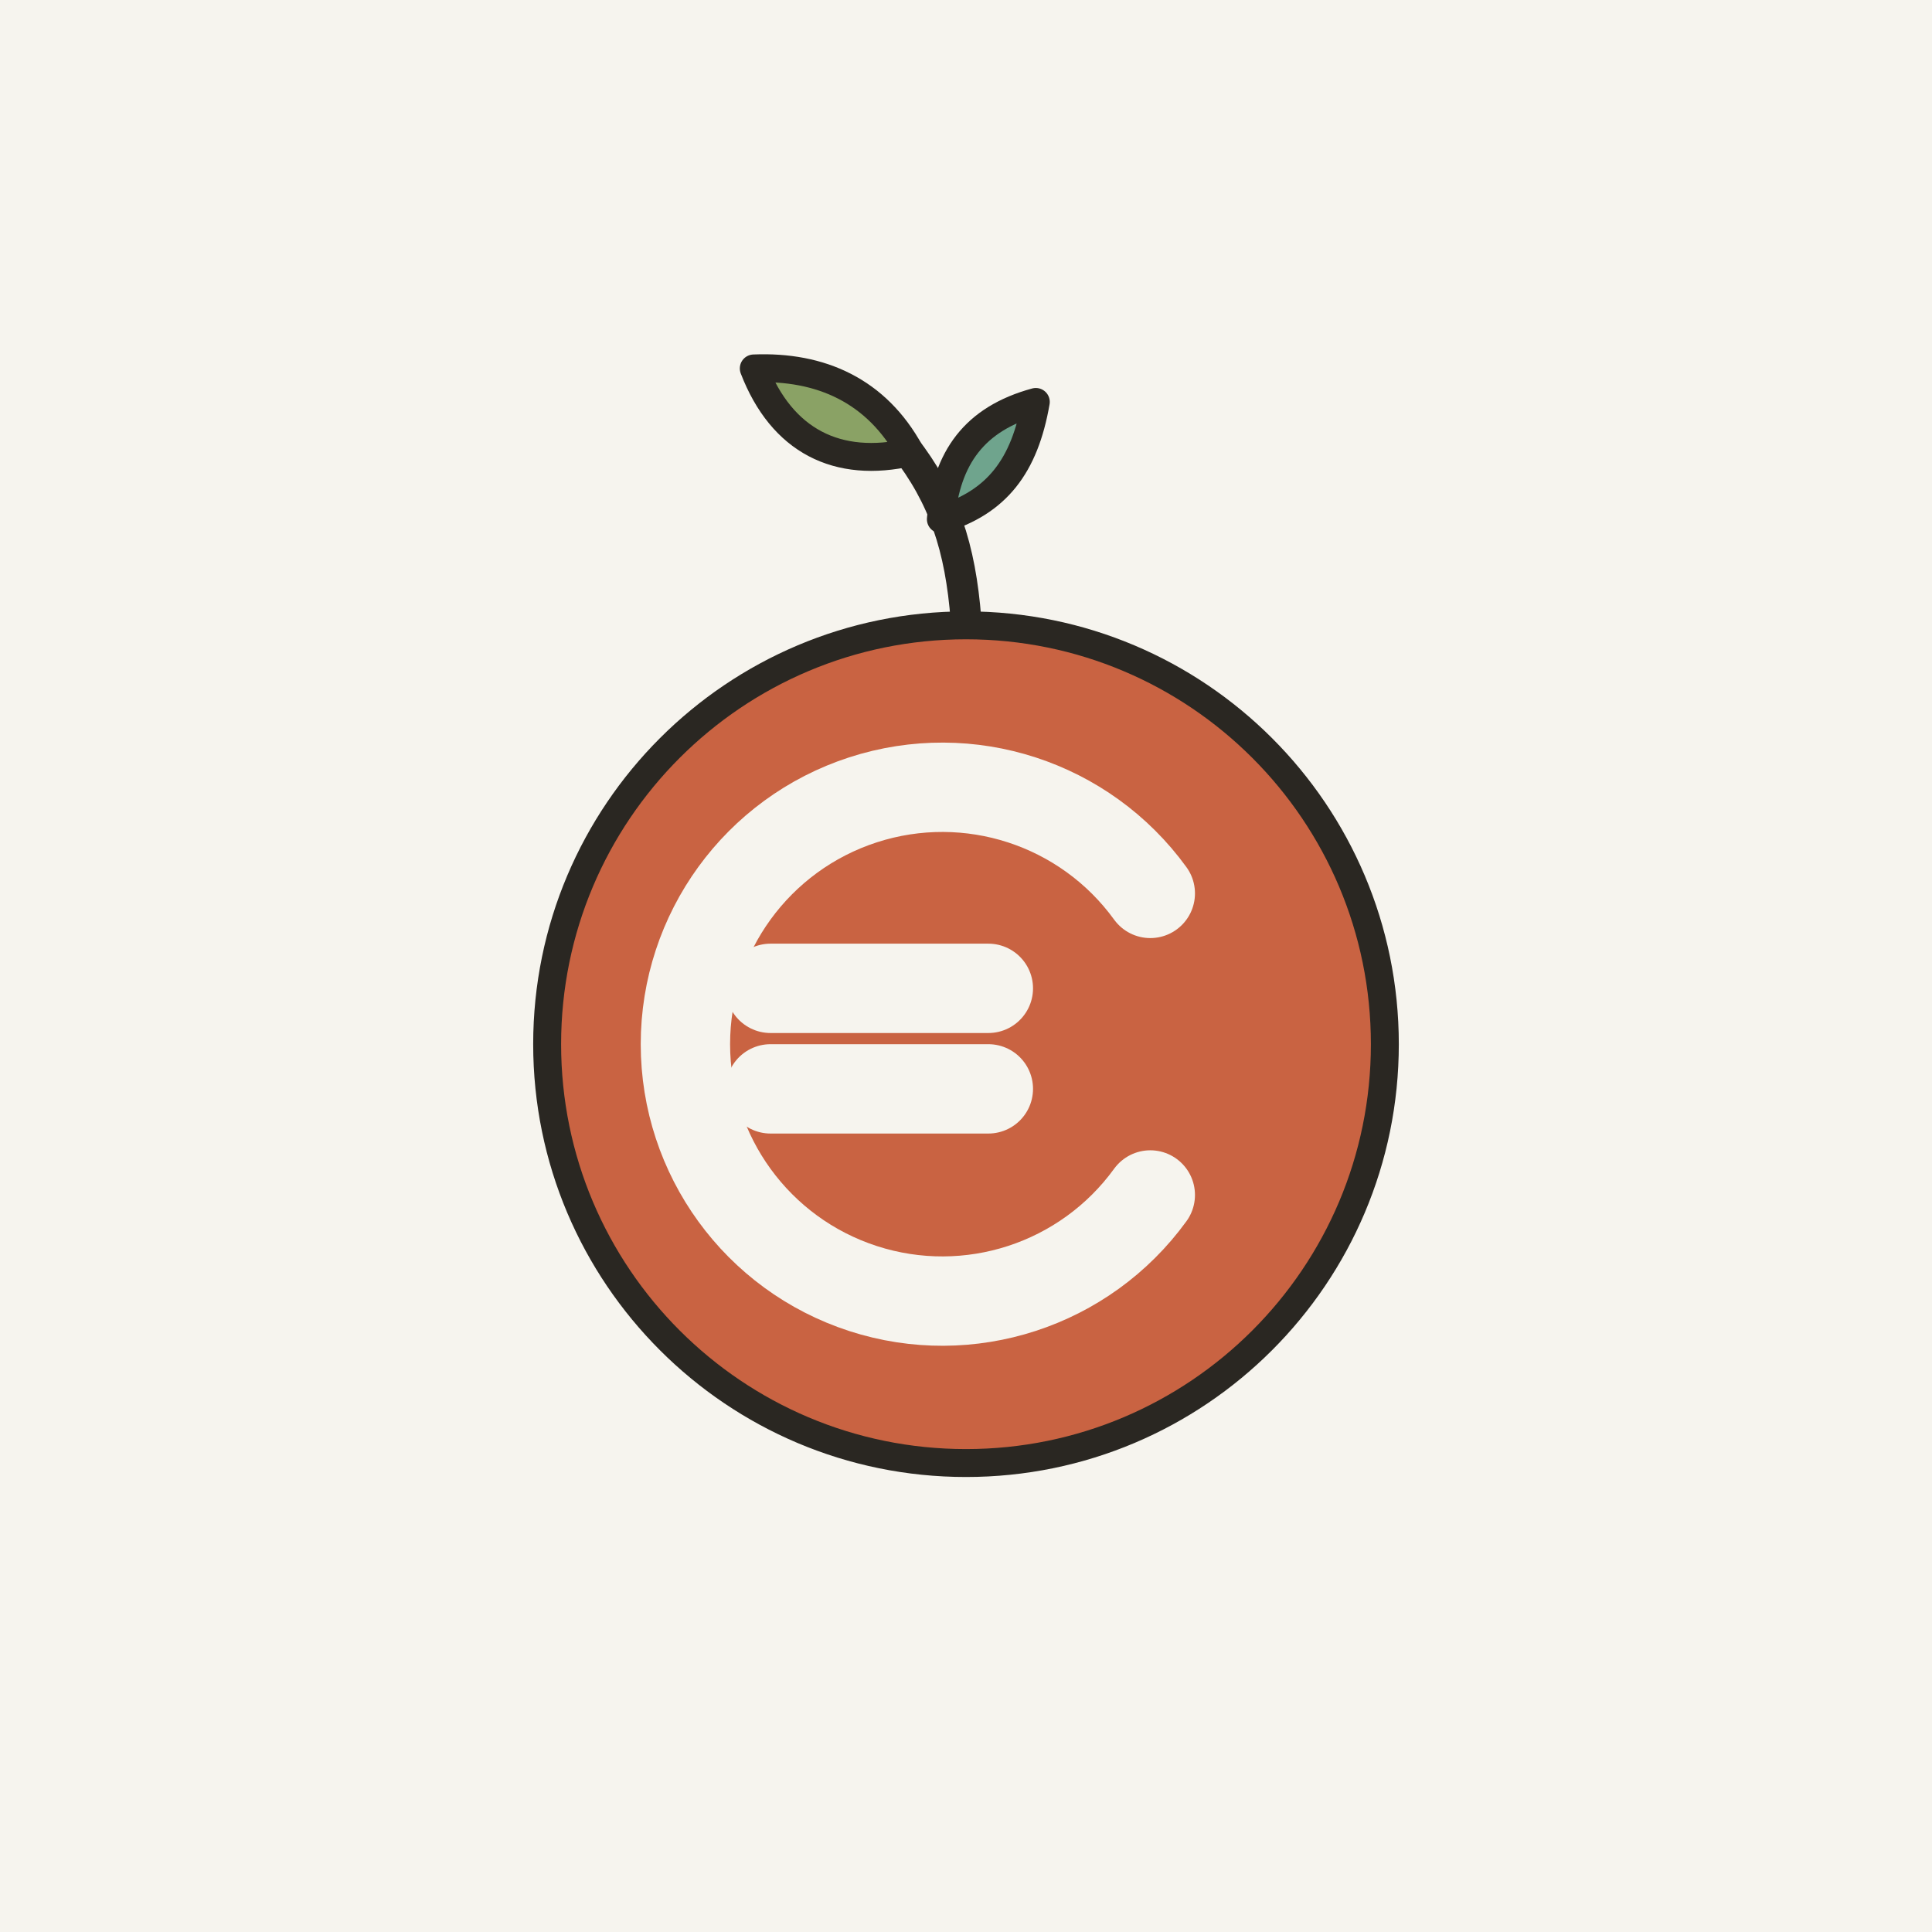
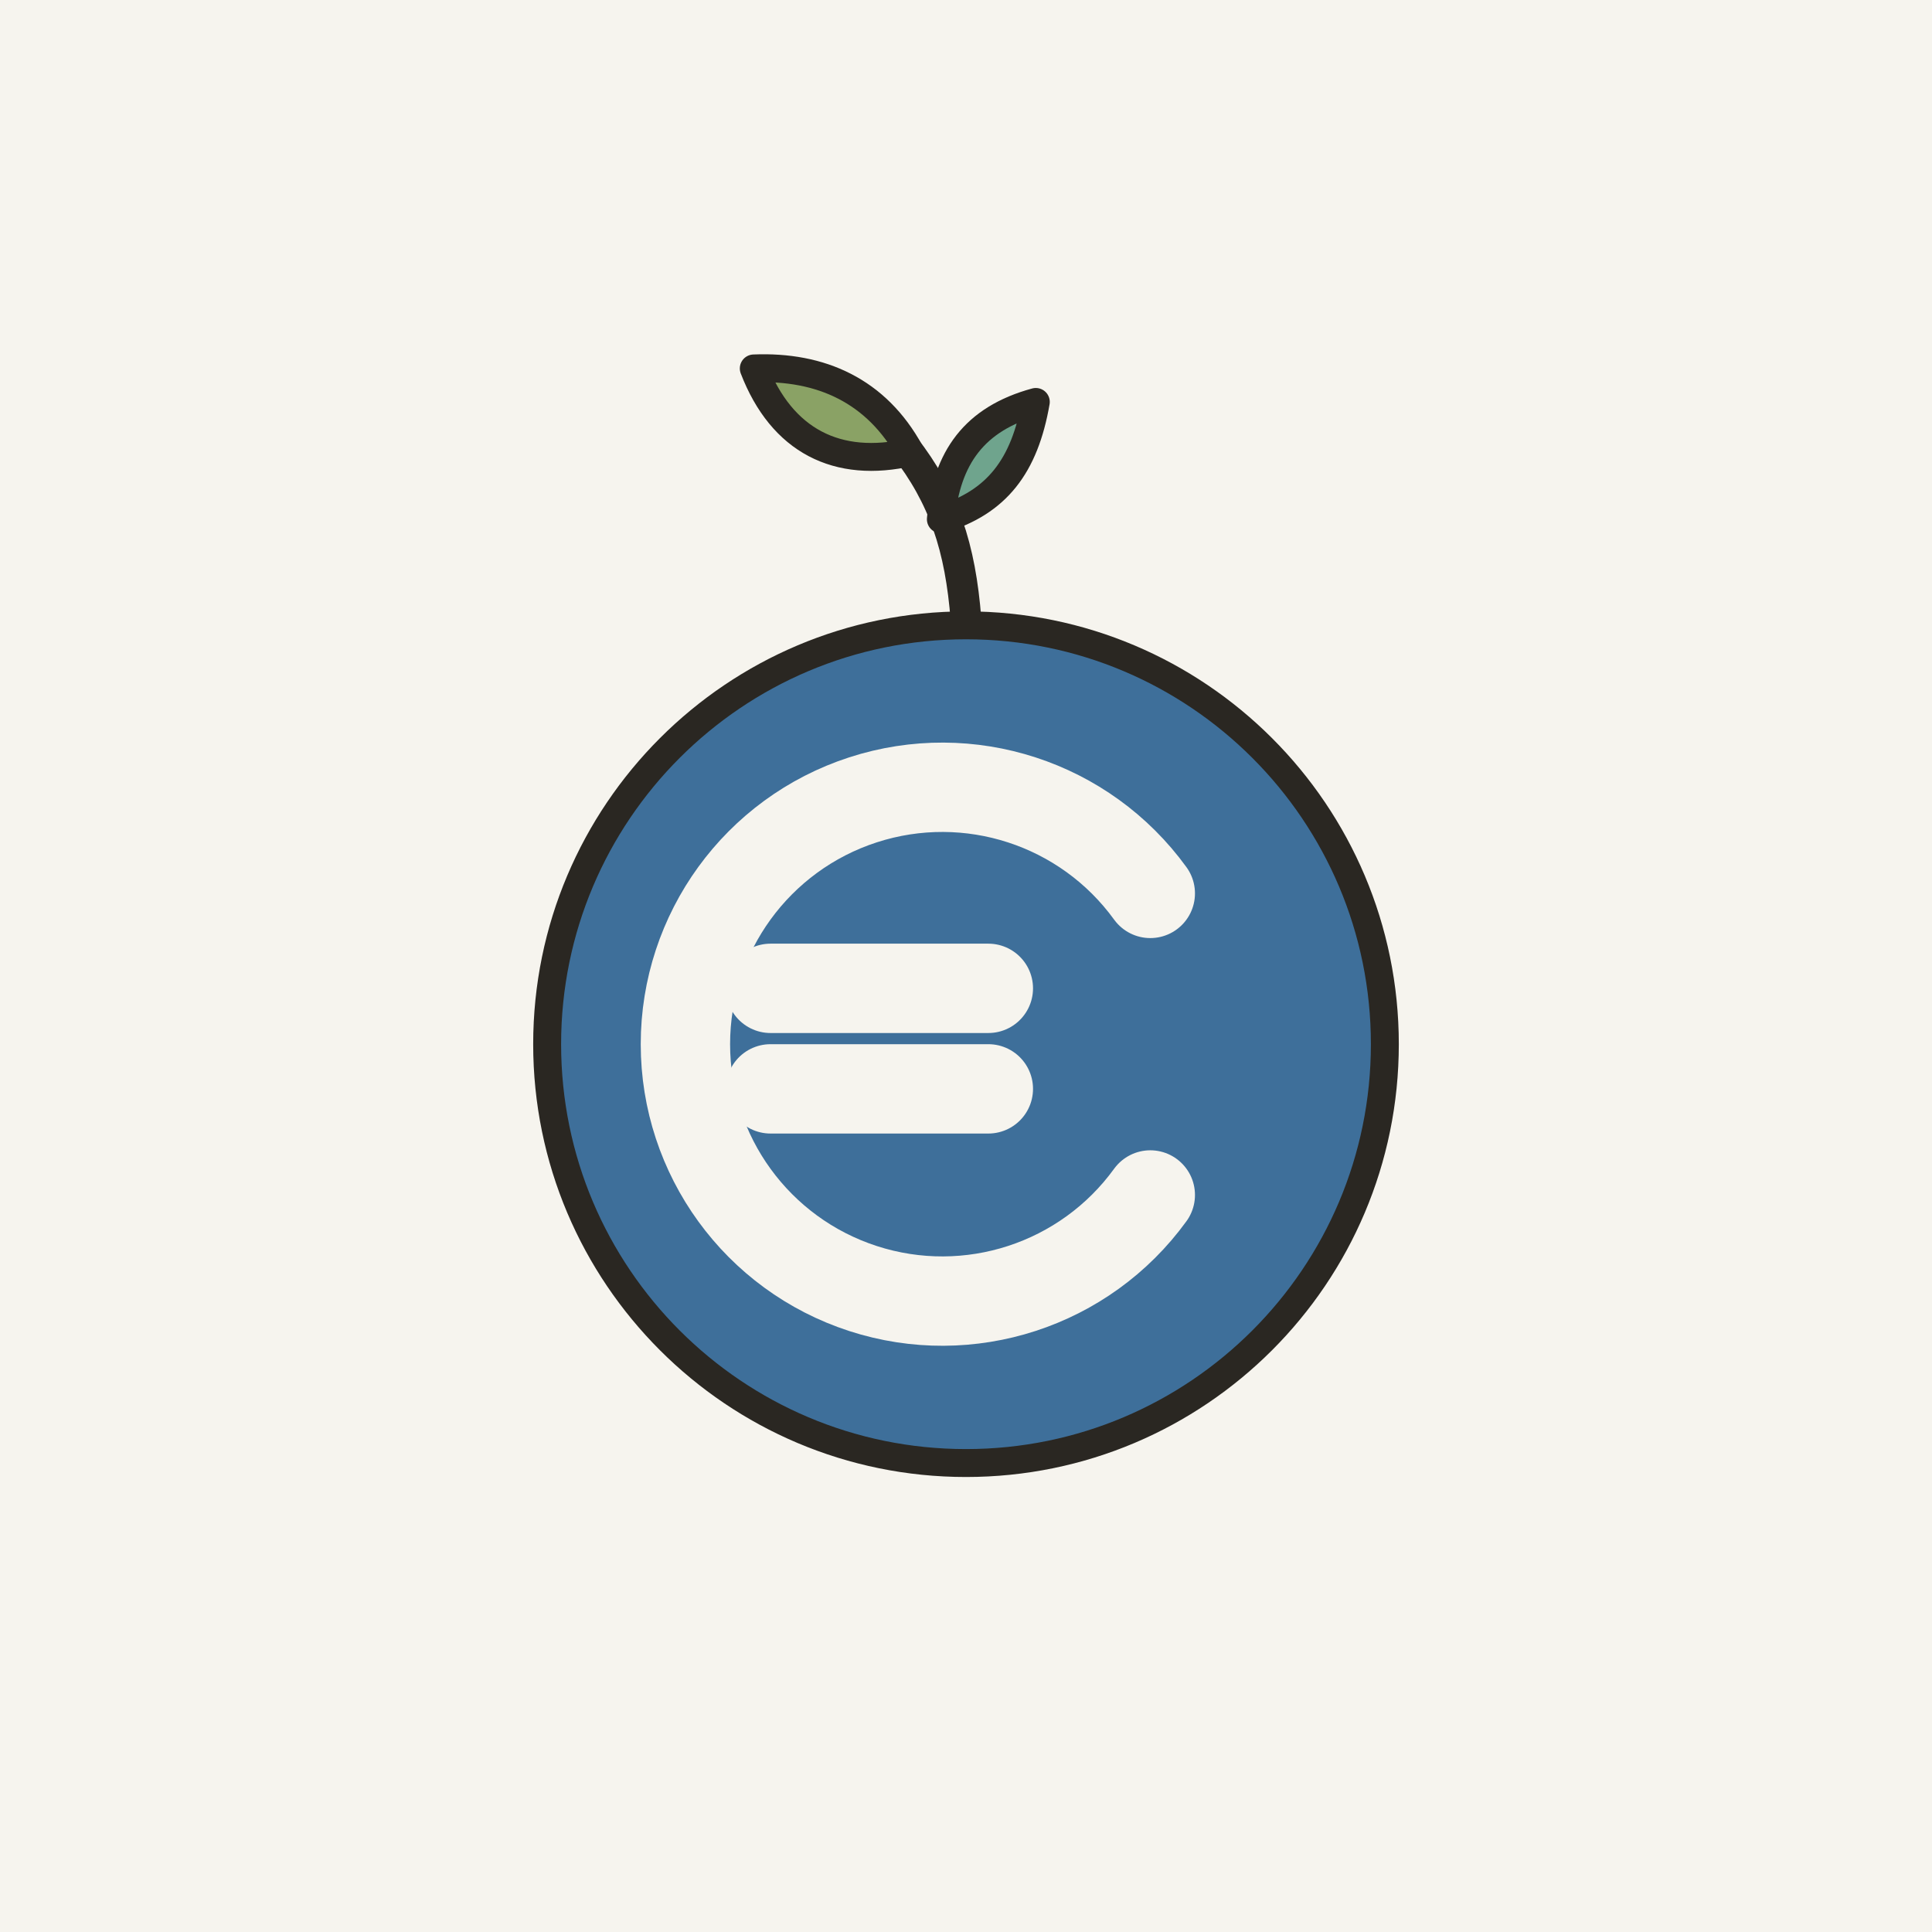
<svg xmlns="http://www.w3.org/2000/svg" width="512" height="512" viewBox="0 0 512 512">
  <rect width="512" height="512" fill="#f6f4ee" />
  <g transform="translate(256 256) scale(0.74) translate(-256 -256)">
-     <circle cx="256" cy="284" r="150" fill="#c96342" />
+     <circle cx="256" cy="284" r="150" fill="#3e6f9a" />
    <circle cx="256" cy="284" r="150" fill="none" stroke="#2a2722" stroke-width="10" />
    <g stroke="#f6f4ee" stroke-width="32" stroke-linecap="round" fill="none">
      <path d="M322 230a92 92 0 1 0 0 108" />
      <path d="M186 264h78M186 300h78" />
    </g>
    <path d="M256 132c-2-26-8-44-22-62" stroke="#2a2722" stroke-width="11" stroke-linecap="round" fill="none" />
    <path d="M236 72c-12-22-32-31-56-30 10 26 30 36 56 30Z" fill="#8aa265" stroke="#2a2722" stroke-width="10" stroke-linejoin="round" />
    <path d="M247 96c20-6 30-19 34-42-22 6-32 20-34 42Z" fill="#6fa48d" stroke="#2a2722" stroke-width="10" stroke-linejoin="round" />
  </g>
</svg>
